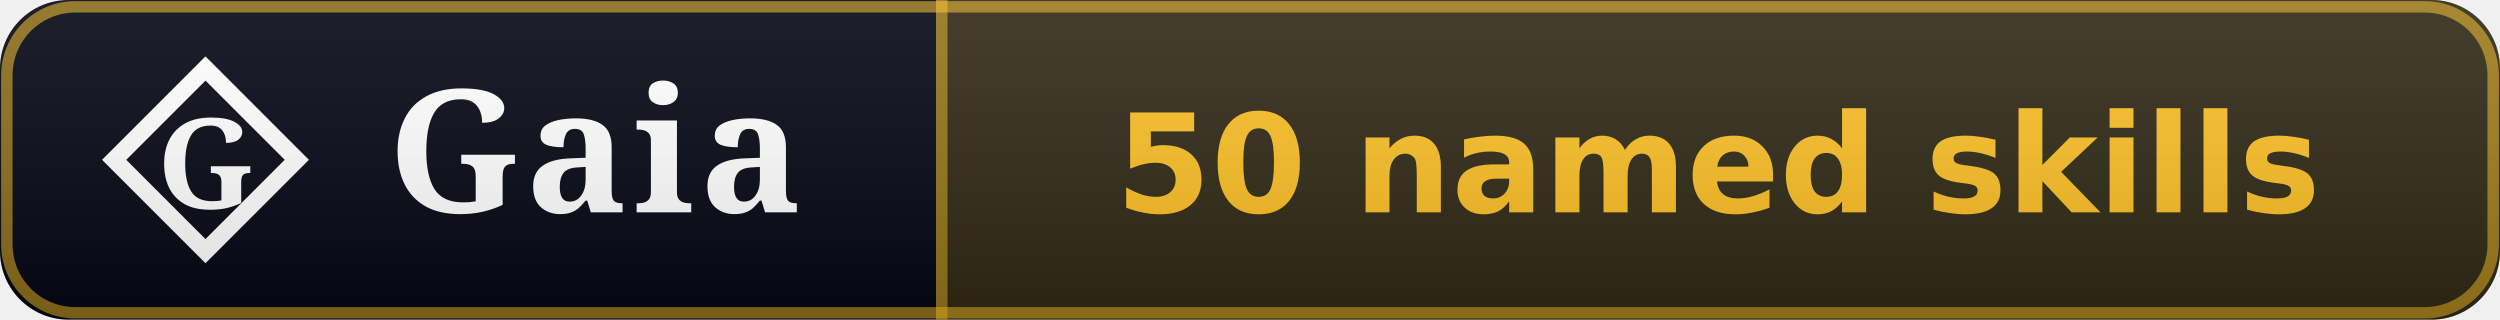
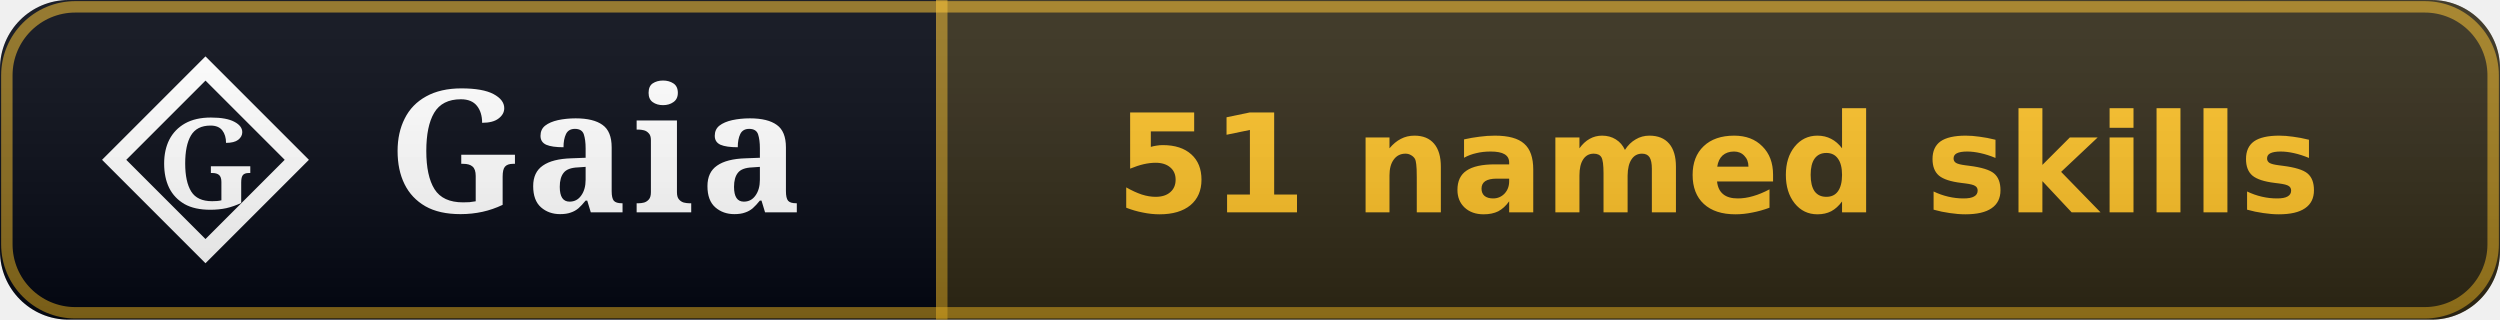
- <svg xmlns="http://www.w3.org/2000/svg" width="219" height="28" viewBox="0 0 219 28" role="img" aria-label="Gaia: 50 named skills">
+ <svg xmlns="http://www.w3.org/2000/svg" width="219" height="28" viewBox="0 0 219 28" role="img" aria-label="Gaia: 51 named skills">
  <linearGradient id="sh" x2="0" y2="100%">
    <stop offset="0" stop-color="#fff" stop-opacity=".10" />
    <stop offset="1" stop-opacity=".14" />
  </linearGradient>
  <clipPath id="rc">
    <rect width="219" height="28" rx="6" fill="#fff" />
  </clipPath>
  <g clip-path="url(#rc)">
    <rect width="82" height="28" fill="#030712" />
    <rect x="82.0" width="137.0" height="28" fill="#030712" />
    <rect x="82.0" width="137.0" height="28" fill="rgba(251,191,36,0.18)" />
    <rect x="82.0" width="1" height="28" fill="rgba(251,191,36,0.5)" />
    <path d="M 18 6 L 26 14 L 18 22 L 10 14 Z" fill="none" stroke="#ffffff" stroke-width="1.5" stroke-linejoin="miter" />
    <text x="18" y="14" font-family="EB Garamond, Georgia, serif" font-weight="600" font-size="11" fill="#ffffff" text-anchor="middle" dominant-baseline="central">G</text>
    <text x="34" y="18.6" font-family="EB Garamond, Georgia, serif" font-size="15" font-weight="600" fill="#fff" letter-spacing="0.5">Gaia</text>
-     <text x="150.5" y="18.6" font-family="Verdana,DejaVu Sans,sans-serif" font-size="12" font-weight="700" text-anchor="middle" fill="#fbbf24">50 named skills</text>
+     <text x="150.5" y="18.6" font-family="Verdana,DejaVu Sans,sans-serif" font-size="12" font-weight="700" text-anchor="middle" fill="#fbbf24">51 named skills</text>
    <rect x="0.6" y="0.6" width="217.8" height="26.8" fill="none" stroke="rgba(251,191,36,0.55)" stroke-width="1" rx="6" />
    <rect width="219" height="28" fill="url(#sh)" />
  </g>
</svg>
